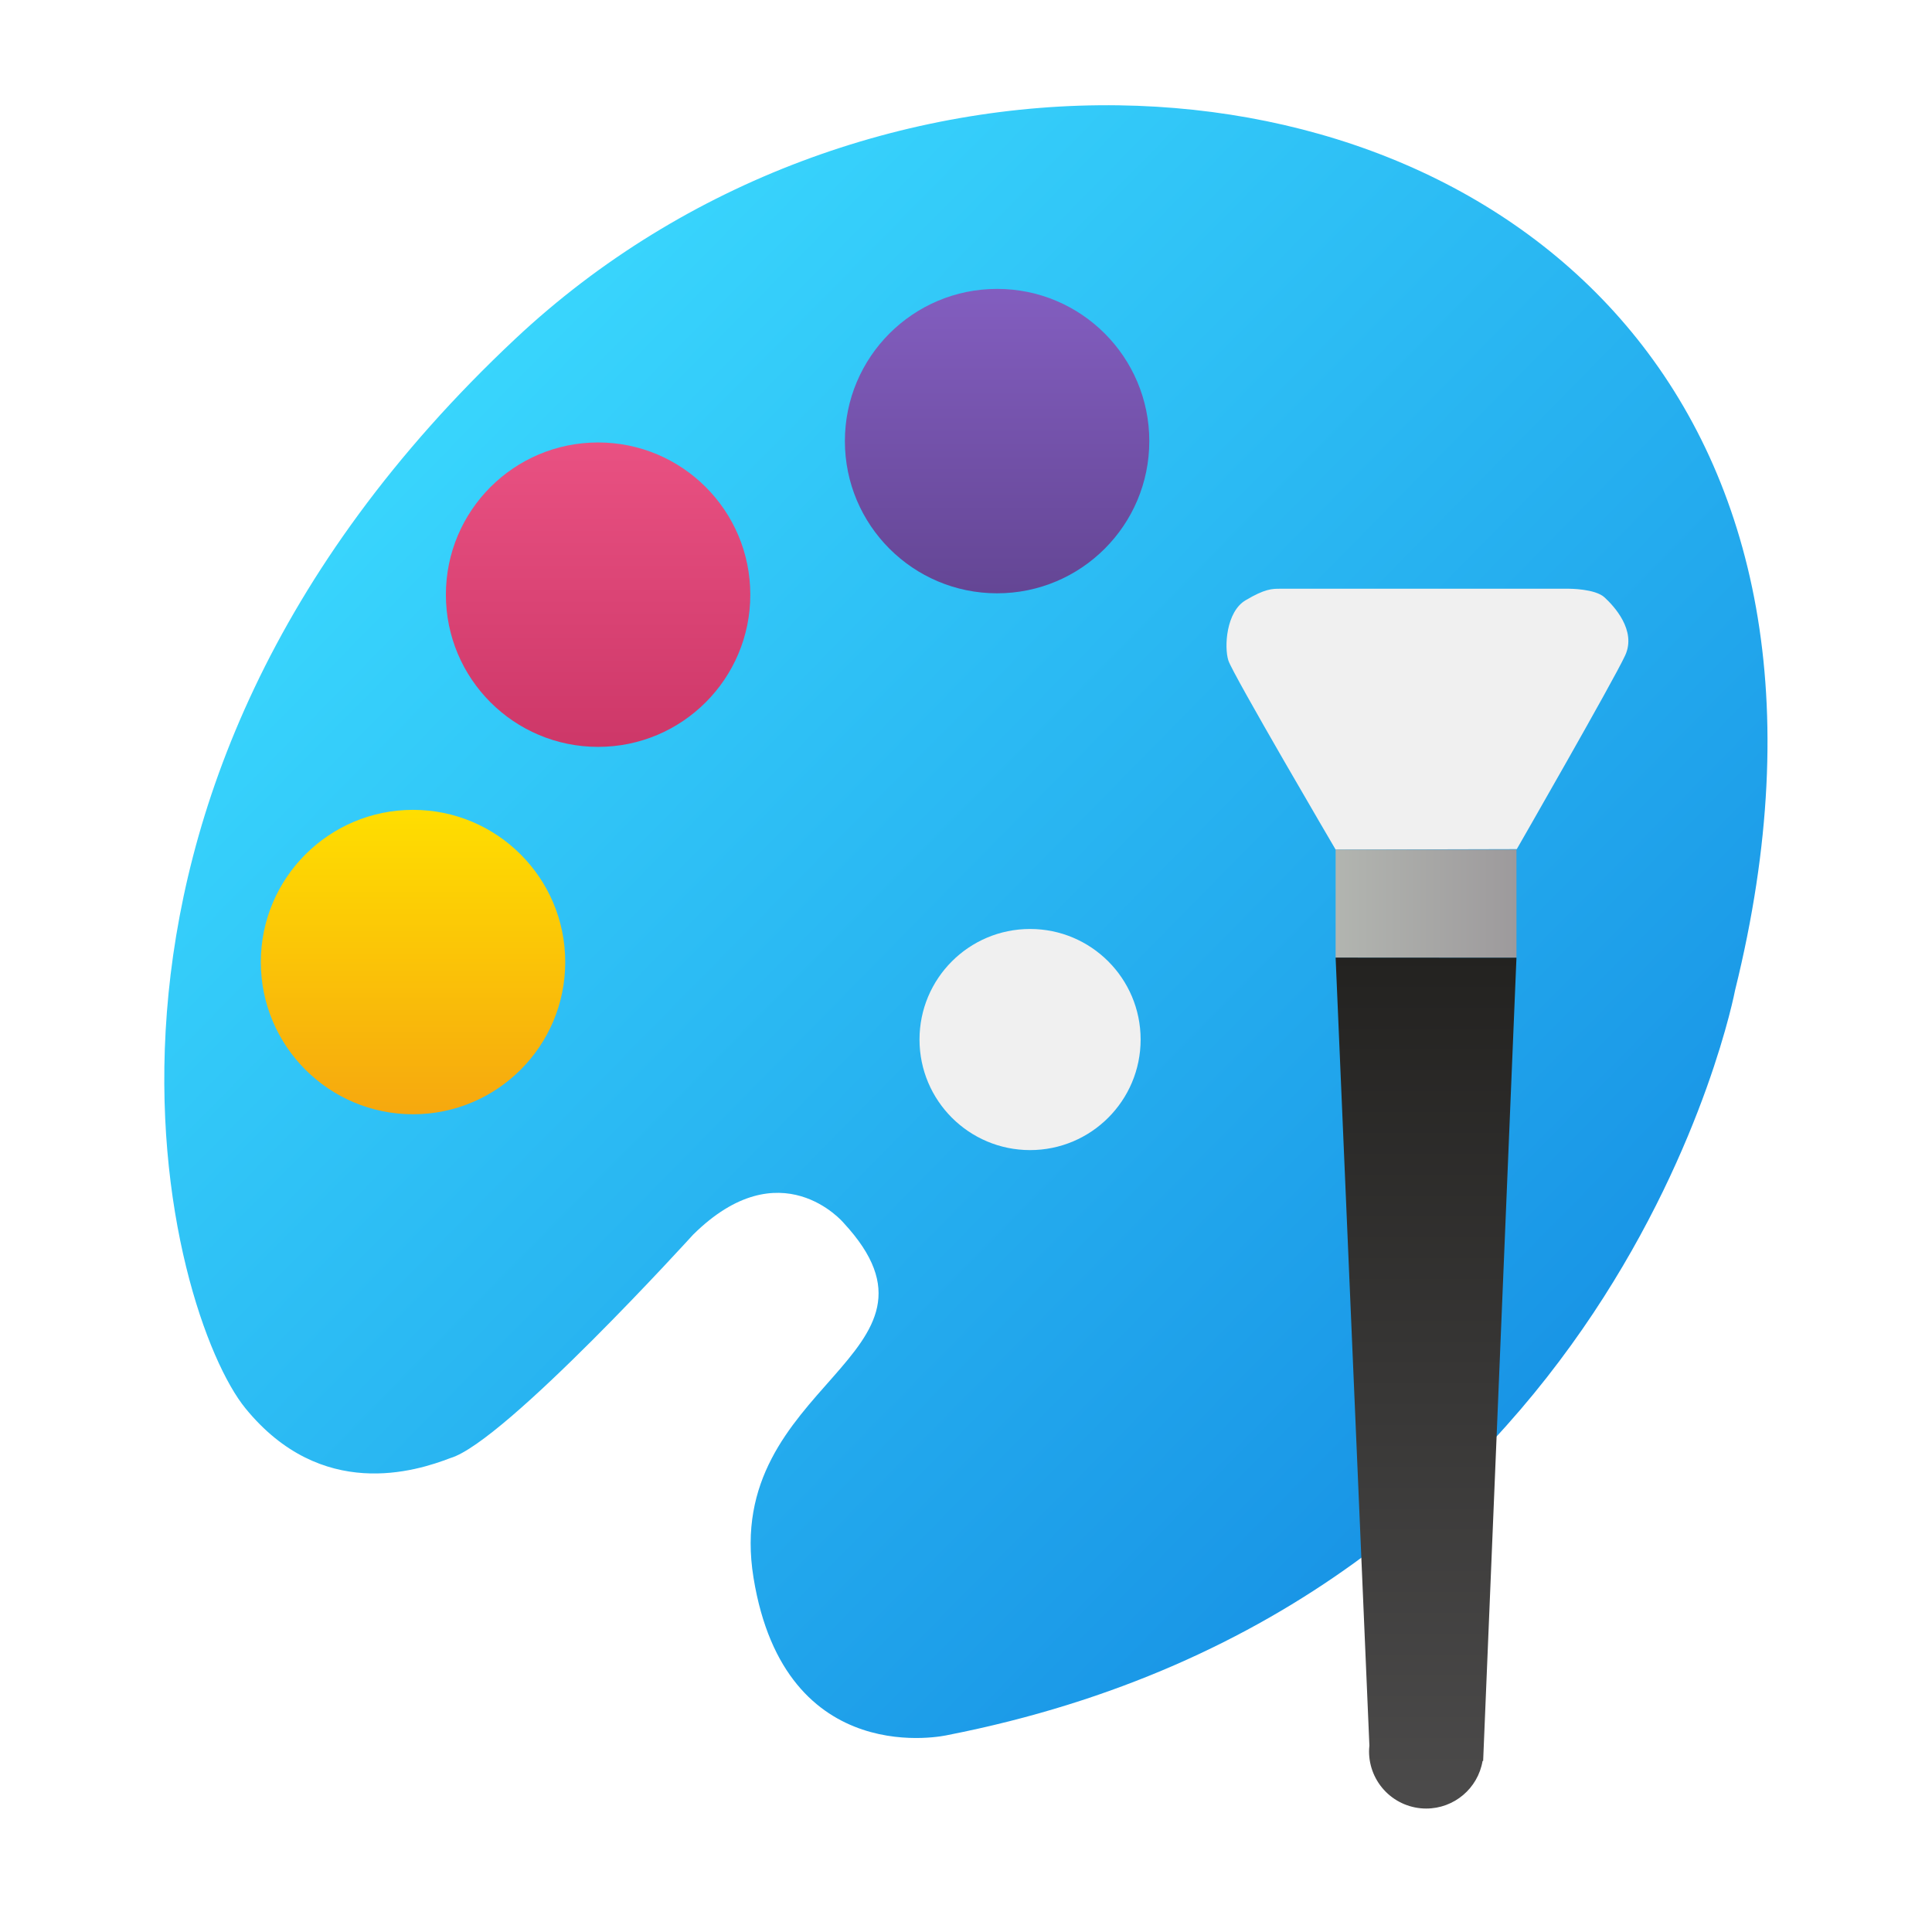
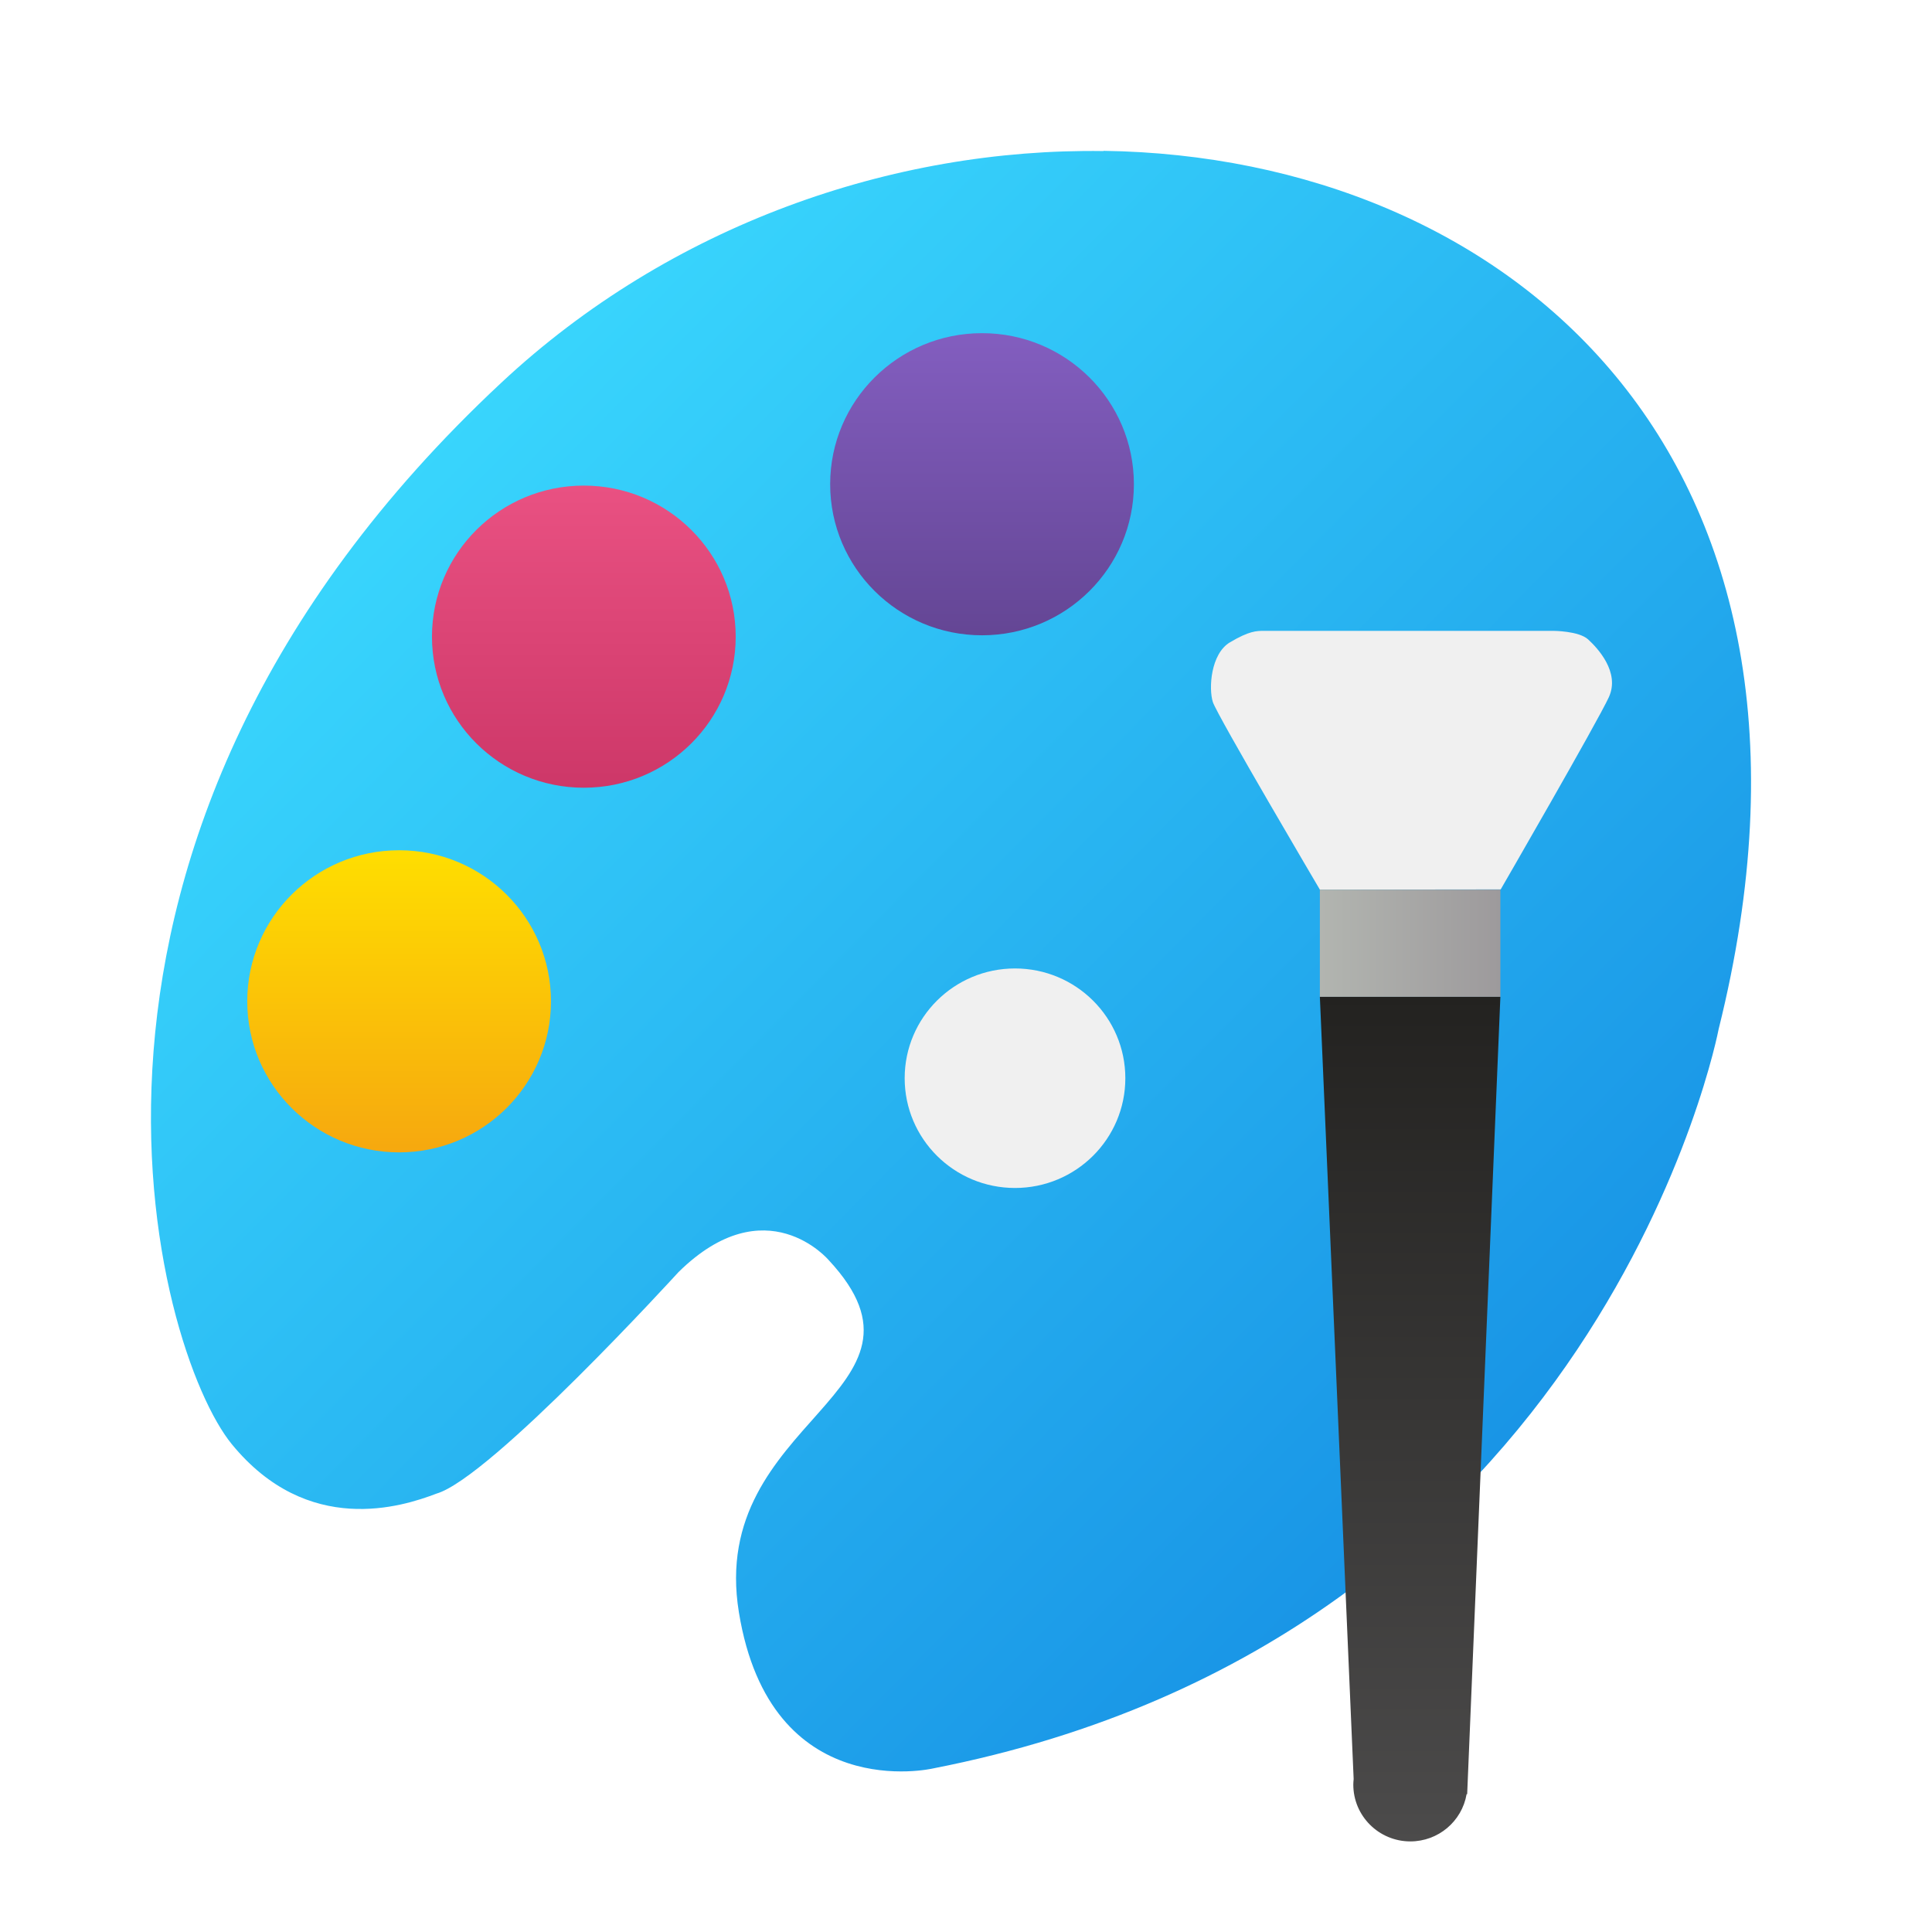
<svg xmlns="http://www.w3.org/2000/svg" width="64" height="64" version="1.1" viewBox="0 0 16.933 16.933" id="svg84">
  <defs id="defs44">
-     <linearGradient id="linearGradient901" x1="-13.442" x2="-1.15" y1="-23.313" y2="-11.213" gradientTransform="matrix(0.9916886,0,0,0.9916886,16.10359,25.78871)" gradientUnits="userSpaceOnUse">
+     <linearGradient id="linearGradient901" x1="-13.442" x2="-1.15" y1="-23.313" y2="-11.213" gradientTransform="matrix(0.98964,0,0,0.9843085,15.95637,26.00384)" gradientUnits="userSpaceOnUse">
      <stop stop-color="#3cdcff" offset="0" id="stop2" />
      <stop stop-color="#1287e1" offset="1" id="stop4" />
    </linearGradient>
-     <linearGradient id="linearGradient917" x1="-14.789" x2="-14.789" y1="-19.165" y2="-16.374" gradientUnits="userSpaceOnUse" gradientTransform="matrix(0.9916886,0,0,0.9916886,18.37317,26.05285)">
+     <linearGradient id="linearGradient917" x1="-14.789" x2="-14.789" y1="-19.165" y2="-16.374" gradientUnits="userSpaceOnUse" gradientTransform="matrix(0.98964,0,0,0.9843085,18.22126,26.26602)">
      <stop stop-color="#ffdf00" offset="0" id="stop7" />
      <stop stop-color="#f6a70f" offset="1" id="stop9" />
    </linearGradient>
-     <linearGradient id="linearGradient925" x1="-13.216" x2="-13.216" y1="-22.361" y2="-19.647" gradientUnits="userSpaceOnUse" gradientTransform="matrix(0.9916886,0,0,0.9916886,18.37317,26.05285)">
+     <linearGradient id="linearGradient925" x1="-13.216" x2="-13.216" y1="-22.361" y2="-19.647" gradientUnits="userSpaceOnUse" gradientTransform="matrix(0.98964,0,0,0.9843085,18.22126,26.26602)">
      <stop stop-color="#e95182" offset="0" id="stop12" />
      <stop stop-color="#cd3768" offset="1" id="stop14" />
    </linearGradient>
-     <linearGradient id="linearGradient933" x1="-9.69" x2="-9.69" y1="-23.756" y2="-20.941" gradientUnits="userSpaceOnUse" gradientTransform="matrix(0.9916886,0,0,0.9916886,18.37317,26.05285)">
+     <linearGradient id="linearGradient933" x1="-9.69" x2="-9.69" y1="-23.756" y2="-20.941" gradientUnits="userSpaceOnUse" gradientTransform="matrix(0.98964,0,0,0.9843085,18.22126,26.26602)">
      <stop stop-color="#835ec0" offset="0" id="stop17" />
      <stop stop-color="#634593" offset="1" id="stop19" />
    </linearGradient>
    <filter id="filter957" x="-0.24" y="-0.24" width="1.48" height="1.48" color-interpolation-filters="sRGB">
      <feGaussianBlur stdDeviation="0.269" id="feGaussianBlur22" />
    </filter>
    <filter id="filter967" x="-0.24" y="-0.24" width="1.48" height="1.48" color-interpolation-filters="sRGB">
      <feGaussianBlur stdDeviation="0.269" id="feGaussianBlur25" />
    </filter>
    <filter id="filter981" x="-0.24" y="-0.24" width="1.48" height="1.48" color-interpolation-filters="sRGB">
      <feGaussianBlur stdDeviation="0.269" id="feGaussianBlur28" />
    </filter>
-     <linearGradient id="linearGradient1001" x1="16.821" x2="18.42" y1="-18.285" y2="-18.285" gradientTransform="matrix(0.9916886,0,0,0.9916886,-4.975275,26.05285)" gradientUnits="userSpaceOnUse">
+     <linearGradient id="linearGradient1001" x1="16.821" x2="18.42" y1="-18.285" y2="-18.285" gradientTransform="matrix(0.98964,0,0,0.9843085,-5.078954,26.26602)" gradientUnits="userSpaceOnUse">
      <stop stop-color="#b2b5b0" offset="0" id="stop31" />
      <stop stop-color="#9d9a9c" offset="1" id="stop33" />
    </linearGradient>
-     <linearGradient id="linearGradient1009" x1="17.668" x2="17.668" y1="-17.83" y2="-10.26" gradientTransform="matrix(0.9916886,0,0,0.9916886,-4.975275,26.05285)" gradientUnits="userSpaceOnUse">
+     <linearGradient id="linearGradient1009" x1="17.668" x2="17.668" y1="-17.83" y2="-10.26" gradientTransform="matrix(0.98964,0,0,0.9843085,-5.078954,26.26602)" gradientUnits="userSpaceOnUse">
      <stop stop-color="#232220" offset="0" id="stop36" />
      <stop stop-color="#4c4b4b" offset="1" id="stop38" />
    </linearGradient>
    <filter id="filter1050" x="-0.194" y="-0.064" width="1.387" height="1.128" color-interpolation-filters="sRGB">
      <feGaussianBlur stdDeviation="0.287" id="feGaussianBlur41" />
    </filter>
  </defs>
-   <path id="path48" style="fill:url(#linearGradient901);stroke-width:0.992" d="M 9.805,0.923 C 7.957,0.897 6.003,1.575 4.517,2.969 0.194,7.025 1.484,11.525 2.151,12.343 c 0.667,0.818 1.494,0.552 1.797,0.436 0.478,-0.141 2.126,-1.957 2.126,-1.957 0.767,-0.76 1.319,-0.105 1.319,-0.105 1.083,1.169 -1.066,1.4 -0.789,3.11 0.277,1.711 1.702,1.38 1.702,1.38 C 14.193,14.051 15.207,8.679 15.207,8.679 16.468,3.589 13.332,0.974 9.805,0.923 Z" />
-   <circle cx="3.62" cy="8.432" r="1.334" fill="url(#linearGradient917)" id="circle52" style="fill:url(#linearGradient917);stroke-width:0.992" />
-   <circle cx="5.242" cy="5.212" r="1.334" fill="url(#linearGradient925)" id="circle56" style="fill:url(#linearGradient925);stroke-width:0.992" />
-   <circle cx="8.739" cy="3.866" r="1.334" fill="url(#linearGradient933)" id="circle60" style="fill:url(#linearGradient933);stroke-width:0.992" />
-   <circle cx="9.028" cy="9.111" r="0.969" fill="#f0f0f0" id="circle62" style="stroke-width:0.992" />
-   <path d="m 11.706,7.446 c 0,0 -0.902,-1.537 -0.94,-1.657 -0.038,-0.119 -0.019,-0.428 0.151,-0.528 0.17,-0.101 0.233,-0.101 0.302,-0.101 h 2.535 c 0,0 0.226,0 0.308,0.075 0.082,0.075 0.283,0.289 0.182,0.509 -0.101,0.22 -0.95,1.698 -0.95,1.698 z" fill="#f0f0f0" id="path74" style="stroke-width:0.992" />
-   <rect x="11.706" y="7.446" width="1.585" height="0.947" fill="url(#linearGradient1001)" id="rect76" style="fill:url(#linearGradient1001);stroke-width:0.992" />
-   <path d="m 11.706,8.393 0.296,6.905 v 0.002 a 0.501,0.501 0 0 0 -0.003,0.049 0.501,0.501 0 0 0 0.501,0.502 0.501,0.501 0 0 0 0.494,-0.417 h 0.005 l 0.292,-7.04 z" fill="url(#linearGradient1009)" id="path78" style="fill:url(#linearGradient1009);stroke-width:0.992" />
+   <path id="path48" style="fill:url(#linearGradient901);stroke-width:0.987" d="M 9.671,1.324 C 7.827,1.297 5.876,1.97 4.394,3.354 0.08,7.379 1.367,11.846 2.032,12.658 2.698,13.471 3.524,13.206 3.825,13.091 4.303,12.952 5.947,11.149 5.947,11.149 c 0.766,-0.754 1.316,-0.105 1.316,-0.105 1.081,1.161 -1.064,1.389 -0.787,3.087 0.276,1.698 1.699,1.369 1.699,1.369 5.876,-1.148 6.888,-6.48 6.888,-6.48 1.259,-5.052 -1.871,-7.648 -5.391,-7.698 z" />
+   <ellipse cx="3.498" cy="8.776" fill="url(#linearGradient917)" id="circle52" style="fill:url(#linearGradient917);stroke-width:0.987" rx="1.331" ry="1.324" />
+   <ellipse cx="5.117" cy="5.58" fill="url(#linearGradient925)" id="circle56" style="fill:url(#linearGradient925);stroke-width:0.987" rx="1.331" ry="1.324" />
+   <ellipse cx="8.607" cy="4.244" fill="url(#linearGradient933)" id="circle60" style="fill:url(#linearGradient933);stroke-width:0.987" rx="1.331" ry="1.324" />
+   <ellipse cx="8.896" cy="9.45" fill="#f0f0f0" id="circle62" style="stroke-width:0.987" rx="0.967" ry="0.962" />
+   <path d="m 11.568,7.797 c 0,0 -0.9,-1.526 -0.938,-1.644 -0.038,-0.119 -0.019,-0.424 0.151,-0.524 0.169,-0.1 0.232,-0.1 0.301,-0.1 h 2.529 c 0,0 0.226,0 0.308,0.075 0.082,0.075 0.282,0.287 0.182,0.506 -0.1,0.218 -0.948,1.685 -0.948,1.685 z" fill="#f0f0f0" id="path74" style="stroke-width:0.987" />
+   <rect x="11.568" y="7.797" width="1.582" height="0.94" fill="url(#linearGradient1001)" id="rect76" style="fill:url(#linearGradient1001);stroke-width:0.987" />
+   <path d="m 11.568,8.737 0.296,6.854 v 0.002 a 0.5,0.498 0 0 0 -0.003,0.048 0.5,0.498 0 0 0 0.5,0.498 0.5,0.498 0 0 0 0.493,-0.414 h 0.005 l 0.291,-6.988 z" fill="url(#linearGradient1009)" id="path78" style="fill:url(#linearGradient1009);stroke-width:0.987" />
</svg>
